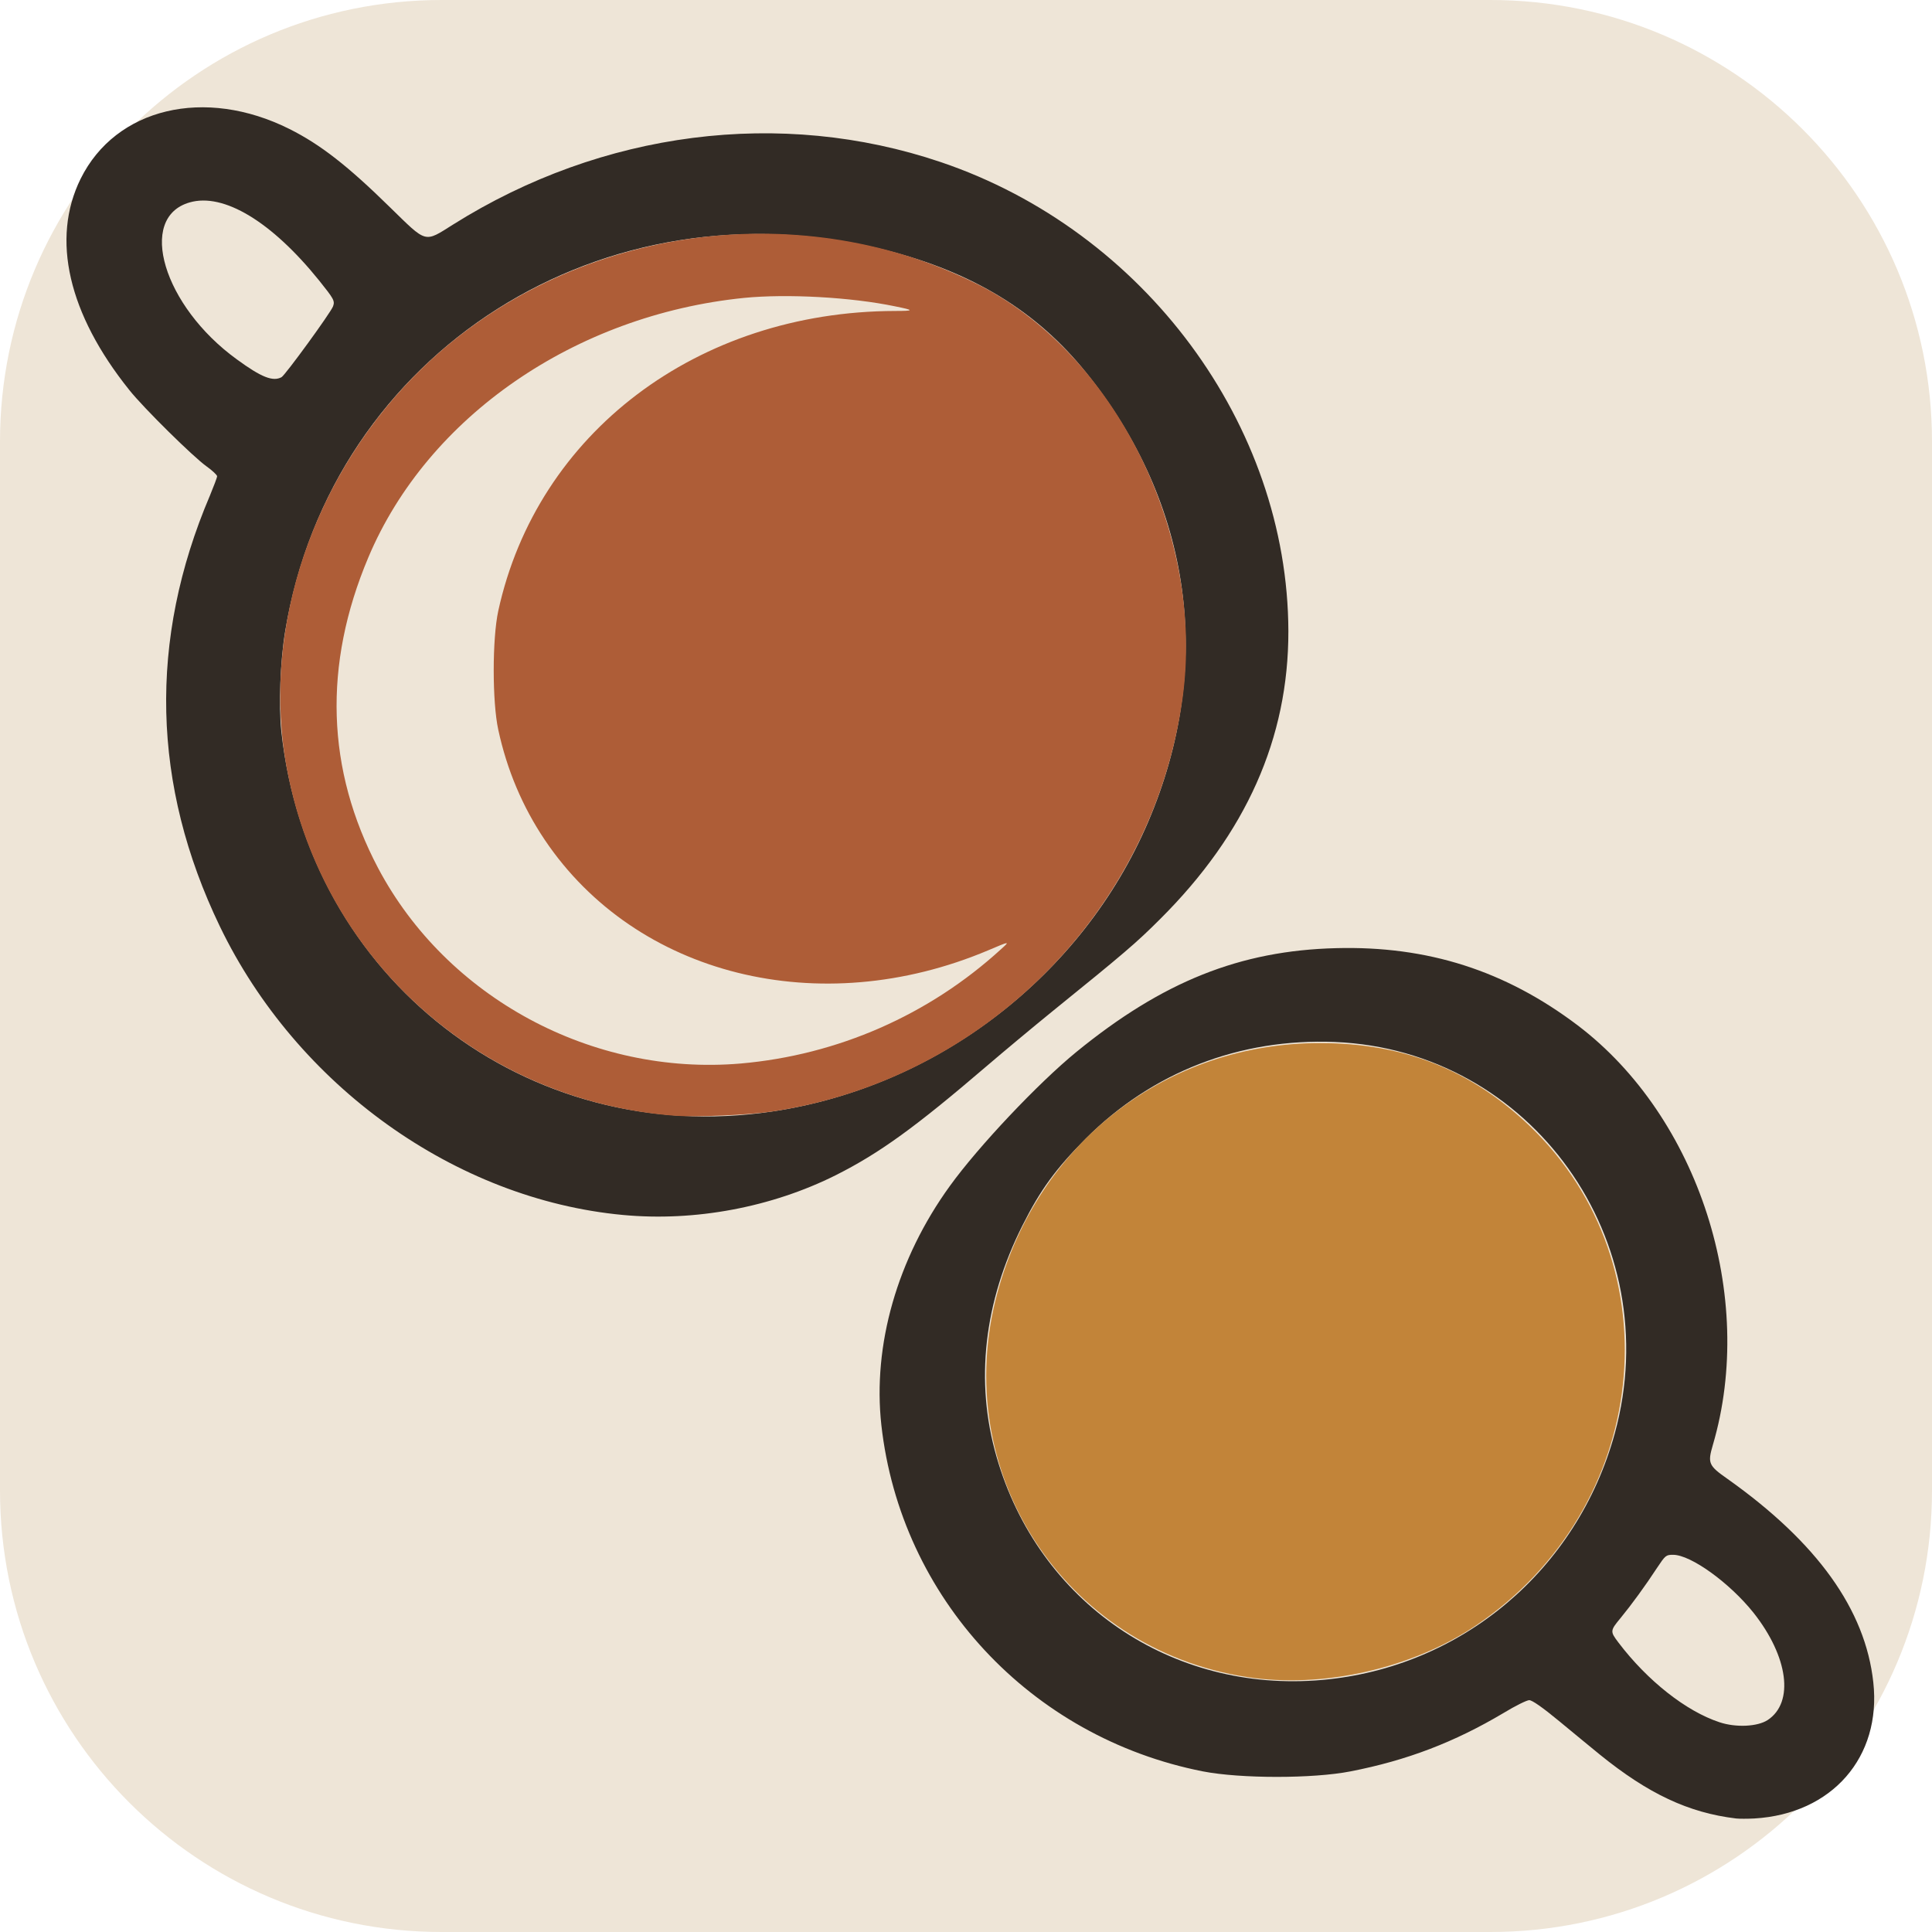
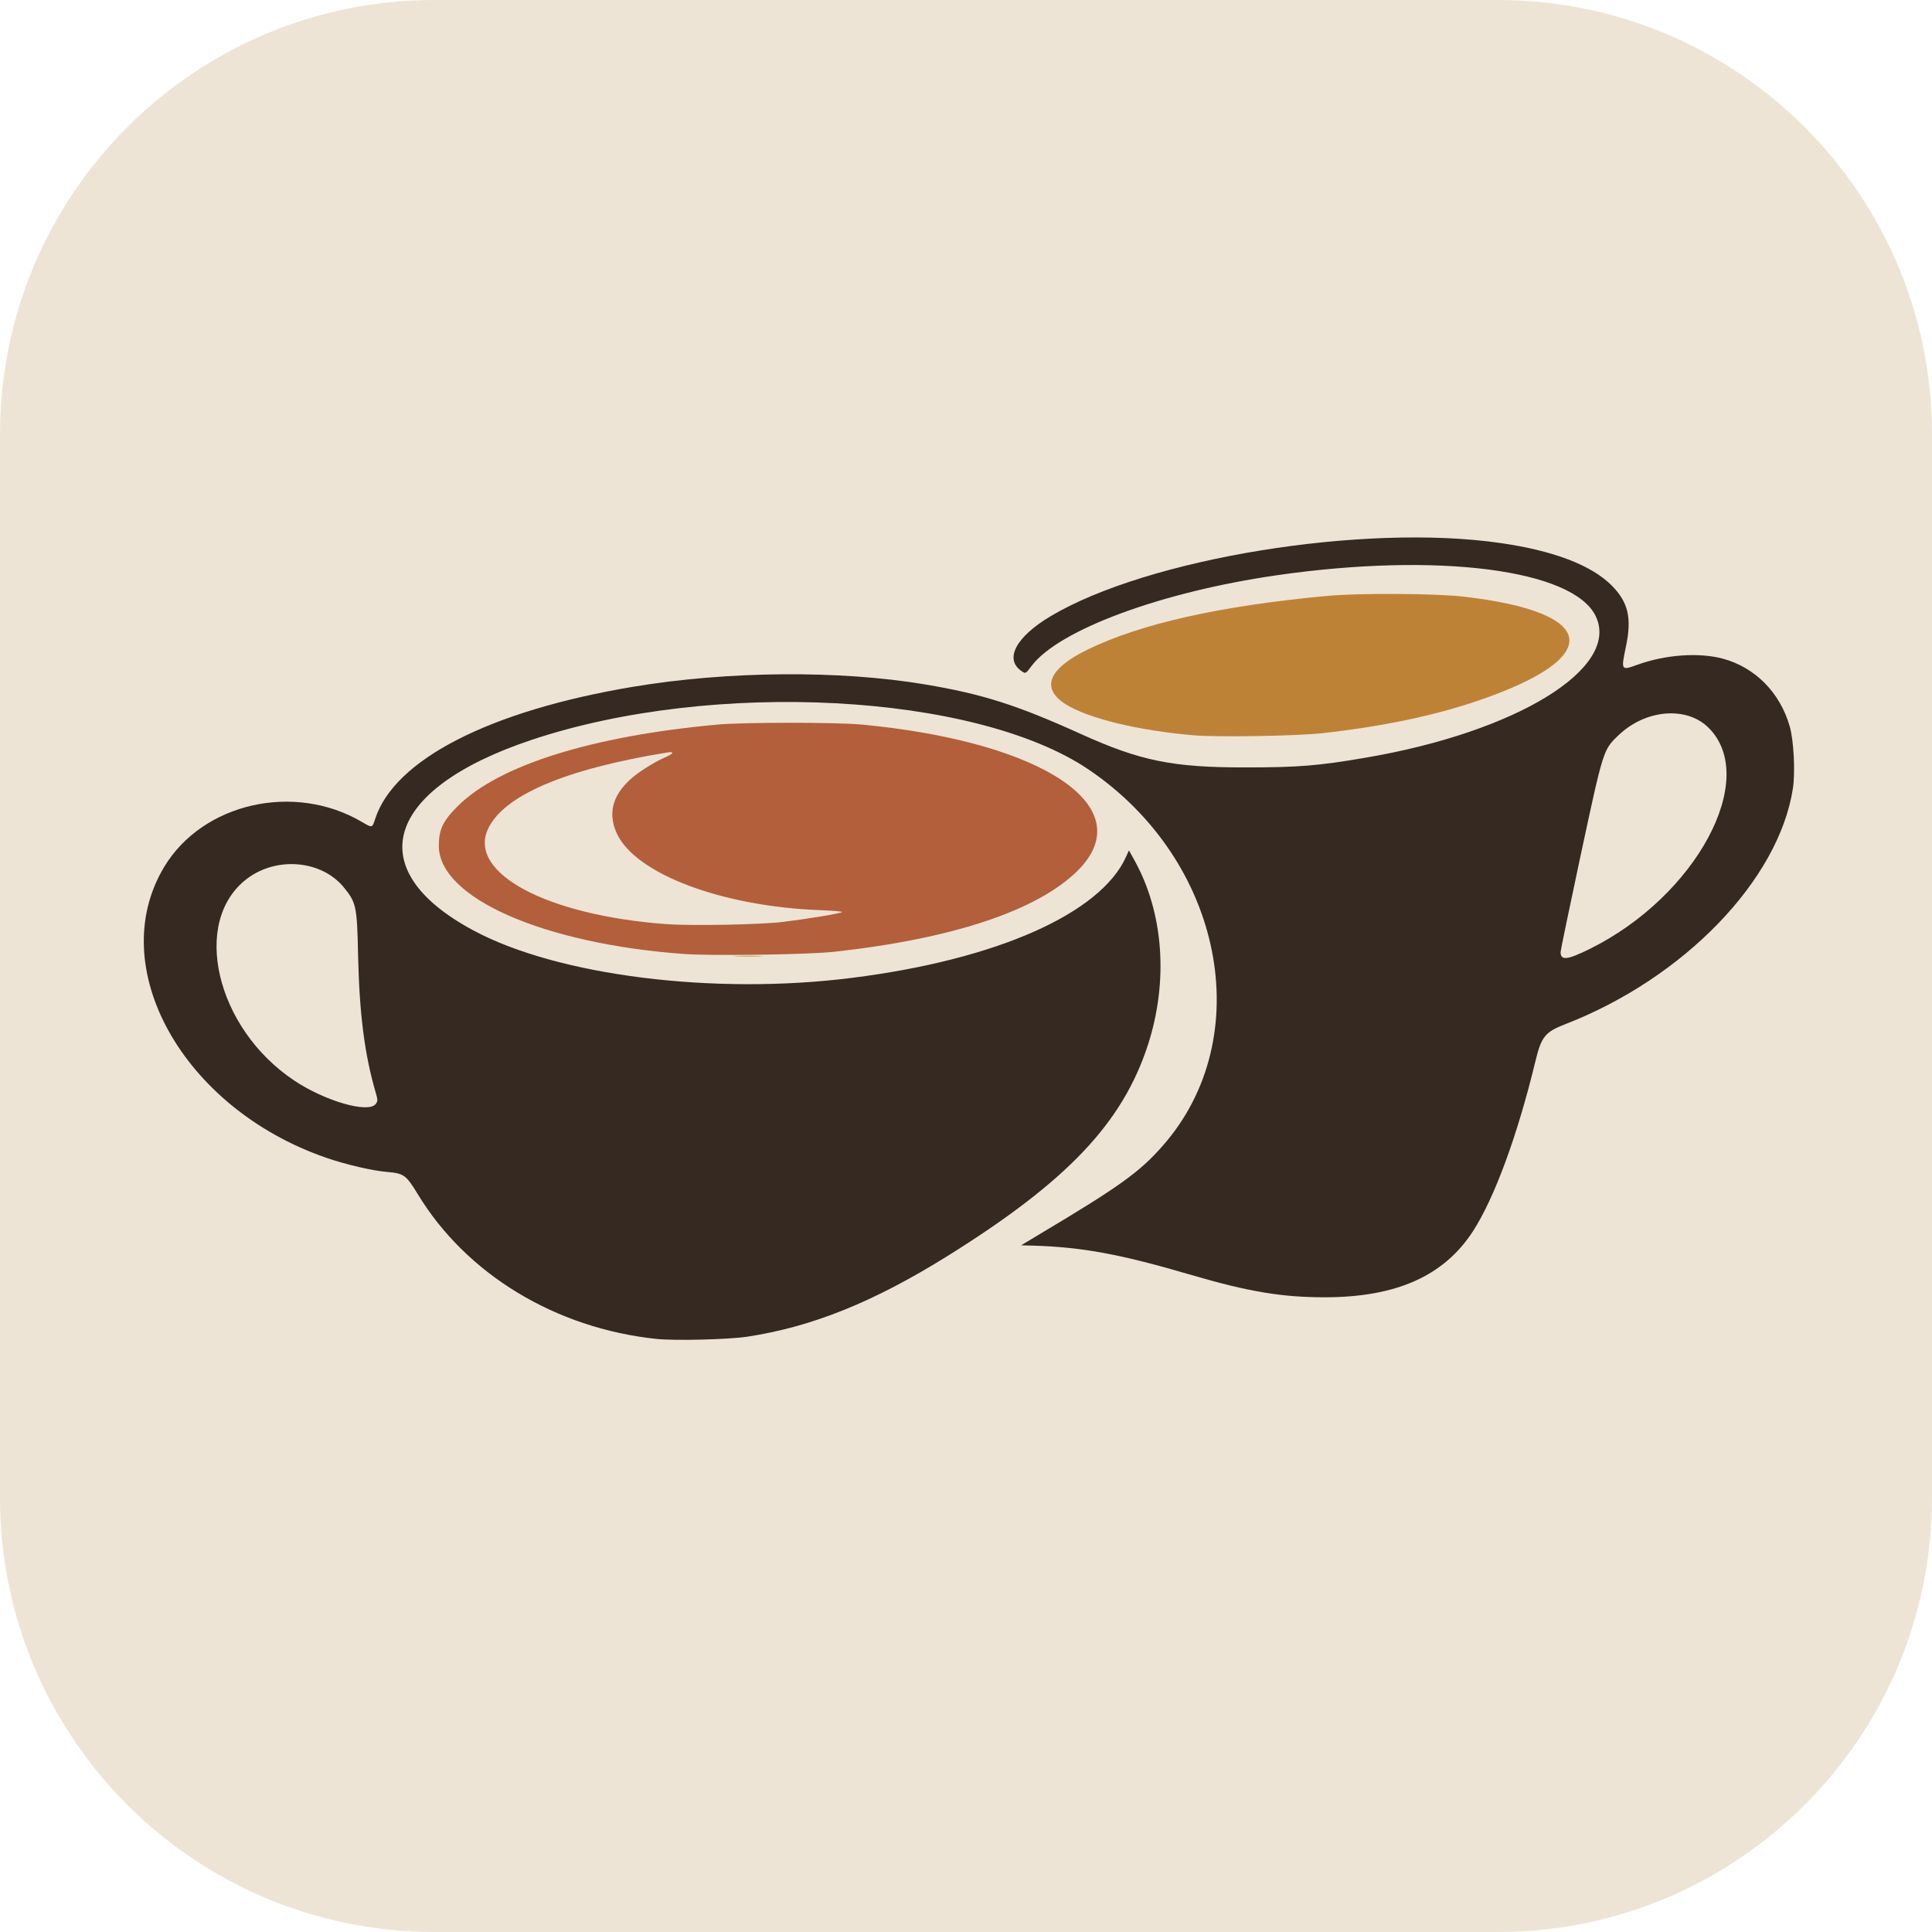
- <svg xmlns="http://www.w3.org/2000/svg" viewBox="100 95 1050 1050">
-   <rect x="100" y="95" width="1050" height="1050" rx="240" fill="#eee5d7" />
-   <path fill="#322b25" fill-rule="evenodd" d="M1043.5 1083.3C1017.7 1080.2 995.8 1069.9 969.5 1048.6C965.1 1045.0 955.2 1036.9 947.5 1030.5C938.3 1022.9 932.7 1019.0 931.1 1019.0C929.8 1019.0 923.5 1022.1 917.1 1026.0C890.5 1041.8 864.8 1051.7 834.0 1057.7C813.7 1061.7 774.2 1061.7 753.7 1057.7C660.0 1039.2 589.5 963.4 579.0 869.5C574.2 826.1 587.6 779.1 616.2 739.6C631.7 718.1 664.2 683.7 685.0 666.7C731.8 628.5 773.9 611.6 826.2 610.3C875.9 609.0 918.1 622.5 957.5 652.3C1023.2 702.2 1054.6 799.7 1030.9 880.3C1028.0 890.2 1028.5 891.5 1038.8 898.7C1087.6 933.3 1113.8 969.8 1118.1 1009.3C1122.6 1050.0 1095.6 1080.8 1053.5 1083.3C1049.7 1083.5 1045.2 1083.5 1043.5 1083.3ZM1060.7 1029.8C1075.2 1020.2 1071.9 995.4 1053.0 971.5C1040.0 955.2 1018.9 940.0 1009.3 940.0C1005.4 940.0 1005.1 940.3 1000.5 947.2C994.3 956.7 986.7 967.1 980.8 974.3C975.0 981.3 975.0 981.6 979.6 987.7C995.3 1008.4 1016.3 1025.0 1034.5 1031.0C1043.5 1034.0 1055.2 1033.4 1060.7 1029.8ZM818.6 1008.0C894.3 1001.3 957.2 948.3 977.6 874.0C1006.3 769.3 932.2 665.7 825.5 661.3C773.7 659.2 726.1 677.7 690.0 713.9C673.8 730.2 665.4 741.7 655.7 761.0C634.7 802.7 629.8 845.9 641.6 886.7C664.3 965.8 736.6 1015.3 818.6 1008.0ZM438.5 755.3C347.5 746.8 261.3 685.1 219.5 598.5C182.5 521.7 180.6 442.9 214.1 364.3C216.2 359.2 218.0 354.5 218.0 353.8C217.9 353.1 215.4 350.7 212.3 348.5C205.1 343.4 178.1 316.8 170.3 307.0C137.1 265.6 127.7 224.9 143.8 192.2C162.9 153.6 211.3 142.1 257.3 165.1C274.1 173.5 289.1 185.2 312.1 207.8C332.2 227.4 330.4 227.0 346.3 217.0C427.3 166.1 524.4 153.7 611.3 183.1C721.9 220.5 799.9 325.9 800.2 438.0C800.3 496.2 777.2 548.0 730.5 594.5C717.7 607.3 711.3 612.8 672.0 644.6C661.3 653.3 645.1 666.8 636.0 674.6C597.6 707.5 578.2 721.6 554.4 733.6C519.5 751.1 477.8 759.0 438.5 755.3ZM519.5 699.1C609.5 685.7 688.2 625.2 723.9 541.9C760.1 457.3 748.0 369.1 690.2 297.4C663.4 264.1 628.6 242.9 581.3 230.9C428.2 192.2 280.2 286.1 255.0 438.0C252.3 454.2 251.4 478.2 252.9 492.5C267.5 626.9 386.2 718.9 519.5 699.1ZM253.0 300.0C255.0 298.9 279.7 265.0 281.0 261.5C282.1 258.5 281.4 257.4 273.4 247.4C247.6 215.4 221.5 199.7 203.1 205.0C174.3 213.2 188.8 261.4 228.7 290.3C242.1 300.1 248.3 302.5 253.0 300.0Z" />
-   <path fill="#c28439" fill-rule="evenodd" d="M777.5 1006.4C678.0 991.0 615.6 894.6 642.1 797.5C664.3 715.8 734.2 661.8 817.5 661.9C862.7 661.9 899.4 676.4 931.3 706.9C1010.9 783.2 996.7 914.8 902.0 978.5C867.2 1001.9 818.6 1012.8 777.5 1006.4Z" />
-   <path fill="#ae5d37" fill-rule="evenodd" d="M467.0 701.4C361.7 693.5 276.0 617.4 256.1 513.8C241.3 437.0 270.3 351.6 330.6 294.0C409.5 218.7 532.1 200.3 630.5 249.1C705.8 286.4 755.1 385.4 742.7 474.5C726.7 589.7 635.0 682.0 519.5 699.1C506.9 701.0 478.3 702.2 467.0 701.4ZM502.5 673.0C555.2 668.4 604.8 646.7 644.0 610.9C649.0 606.4 649.0 606.4 637.0 611.5C545.5 650.1 445.8 625.3 396.1 551.5C384.0 533.5 375.5 513.4 370.8 491.6C367.5 476.5 367.5 442.2 370.8 427.0C391.9 330.3 479.1 264.3 586.4 264.0C597.0 264.0 597.0 263.6 586.5 261.5C562.6 256.5 527.8 254.6 504.4 256.9C412.5 266.2 332.4 321.5 300.2 397.9C275.5 456.4 277.3 513.3 305.5 566.8C342.8 637.2 421.8 679.9 502.5 673.0Z" />
+ <svg xmlns="http://www.w3.org/2000/svg" viewBox="-15 -5 1290 1290">
+   <rect x="-15" y="-5" width="1290" height="1290" rx="290" fill="#ede4d6" />
+   <path fill="#352921" fill-rule="evenodd" d="M423.3 889.0C355.8 881.9 296.2 845.7 263.8 792.1C256.4 779.9 254.6 778.5 244.4 777.6C233.9 776.8 216.0 772.6 202.7 768.0C106.9 734.9 54.5 640.6 94.6 573.9C120.3 531.1 181.6 517.2 226.8 543.9C233.6 547.9 233.5 547.9 235.5 541.8C248.3 502.2 311.9 469.6 407.5 453.6C470.7 443.0 545.7 442.4 602.7 452.0C640.9 458.4 663.9 465.7 706.5 485.0C746.5 503.1 768.0 507.5 817.0 507.4C851.6 507.4 865.6 506.3 896.9 500.9C997.8 483.7 1067.0 441.1 1050.5 406.5C1035.6 375.2 944.9 363.6 837.5 379.1C760.5 390.2 692.1 415.5 673.9 439.5C669.9 444.9 669.8 444.9 667.4 443.3C655.3 435.4 663.1 420.4 686.4 406.5C751.3 367.8 895.4 344.3 987.0 357.6C1022.3 362.7 1047.5 372.3 1061.1 385.9C1072.2 397.1 1074.7 407.6 1070.6 426.9C1067.3 442.7 1067.4 442.8 1078.2 438.9C1096.9 432.1 1119.3 430.5 1135.4 434.8C1157.0 440.7 1173.5 457.4 1180.0 480.0C1182.7 489.2 1183.8 510.9 1182.1 521.6C1172.6 582.7 1109.3 648.2 1030.0 678.9C1016.6 684.1 1014.1 687.2 1010.1 704.0C998.1 753.5 982.8 795.0 968.5 817.1C949.1 847.0 917.3 861.2 869.4 861.2C840.8 861.2 818.4 857.4 780.8 846.4C732.9 832.3 707.5 827.7 674.6 826.7L666.8 826.5L680.1 818.5C732.1 787.5 746.1 777.5 761.3 760.1C825.1 687.7 801.8 569.5 711.7 508.7C636.2 457.8 461.3 448.5 340.0 489.0C241.8 521.8 225.3 575.6 301.0 616.2C357.3 646.5 461.9 659.6 554.0 647.9C650.3 635.8 719.9 605.0 736.9 567.0L738.8 562.8L742.3 569.1C761.9 604.2 765.3 649.8 751.5 692.6C734.5 744.9 697.6 783.8 617.4 833.8C568.4 864.3 527.4 880.9 484.0 887.5C471.8 889.4 435.5 890.3 423.3 889.0ZM235.8 732.2C237.3 730.3 237.3 729.5 236.0 725.0C228.5 699.5 225.0 672.5 224.1 633.0C223.4 600.0 222.9 597.7 214.5 587.4C199.7 569.4 169.9 566.7 150.1 581.6C112.3 610.0 129.0 681.6 181.5 716.5C202.0 730.2 230.8 738.5 235.8 732.2ZM1046.5 628.6C1117.5 593.5 1159.8 514.9 1125.9 481.0C1111.2 466.3 1083.7 468.6 1065.6 486.0C1055.5 495.7 1055.6 495.3 1040.5 565.6C1033.1 600.4 1027.0 629.6 1027.0 630.7C1027.0 636.5 1031.5 636.0 1046.5 628.6Z" />
+   <path fill="#b35f3b" fill-rule="evenodd" d="M442.0 632.0C347.9 625.2 278.0 594.5 278.0 559.8C278.0 548.8 280.7 543.1 290.9 533.0C318.3 505.9 380.1 486.5 464.0 478.8C481.5 477.2 543.5 477.2 560.5 478.8C682.4 490.4 747.1 534.2 704.5 576.4C677.6 603.0 621.2 621.8 542.0 630.5C524.9 632.4 461.4 633.3 442.0 632.0ZM507.5 610.6C524.6 608.5 546.3 604.9 547.3 604.0C547.7 603.6 541.0 603.0 532.3 602.7C467.0 600.2 409.7 578.6 397.0 551.8C389.5 536.0 395.4 521.4 414.1 509.1C419.1 505.8 425.6 502.1 428.6 500.9C434.6 498.4 435.7 496.6 430.8 497.4C362.2 508.5 320.9 526.2 310.7 548.8C297.6 578.1 350.2 606.1 429.5 612.0C445.9 613.3 492.4 612.4 507.5 610.6Z" />
+   <path fill="#be8237" fill-rule="evenodd" d="M476.8 633.3C481.4 633.1 488.6 633.1 492.8 633.3C497.0 633.4 493.3 633.6 484.5 633.6C475.7 633.6 472.2 633.4 476.8 633.3ZM782.5 486.0C745.3 482.9 711.0 474.6 696.2 465.0C679.8 454.4 685.1 441.5 711.0 428.8C746.4 411.5 799.7 399.5 871.0 392.9C891.6 390.9 944.1 391.2 962.5 393.4C1052.3 403.8 1056.7 433.8 972.6 462.6C943.0 472.8 908.1 480.1 867.5 484.6C850.9 486.4 798.7 487.3 782.5 486.0Z" />
</svg>
